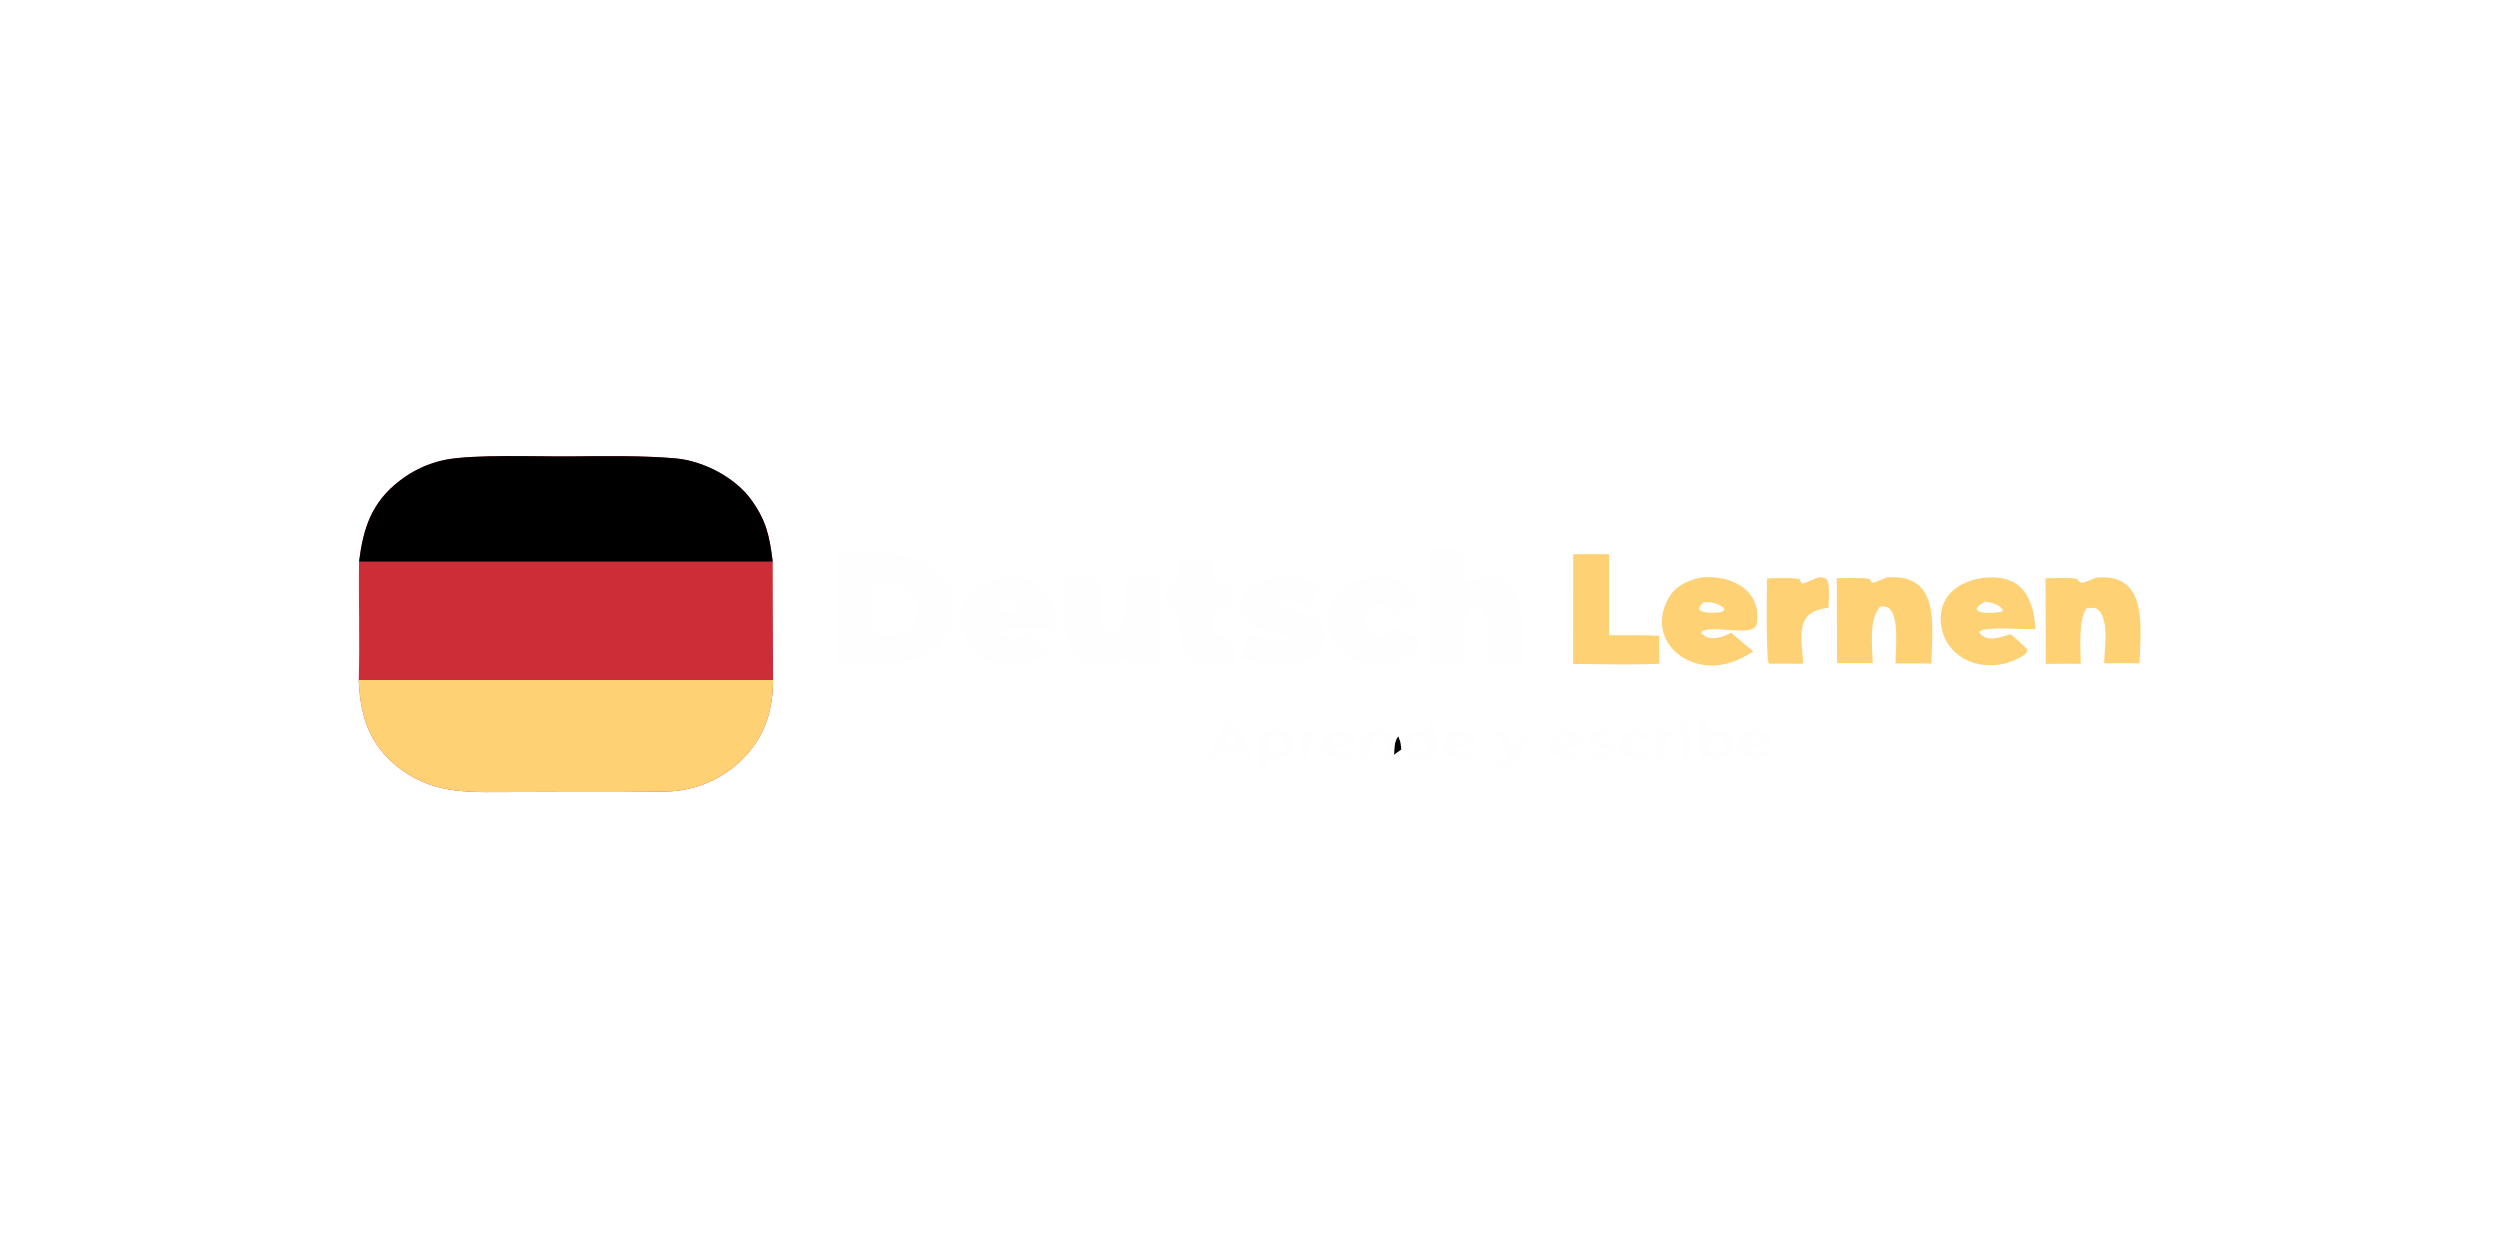
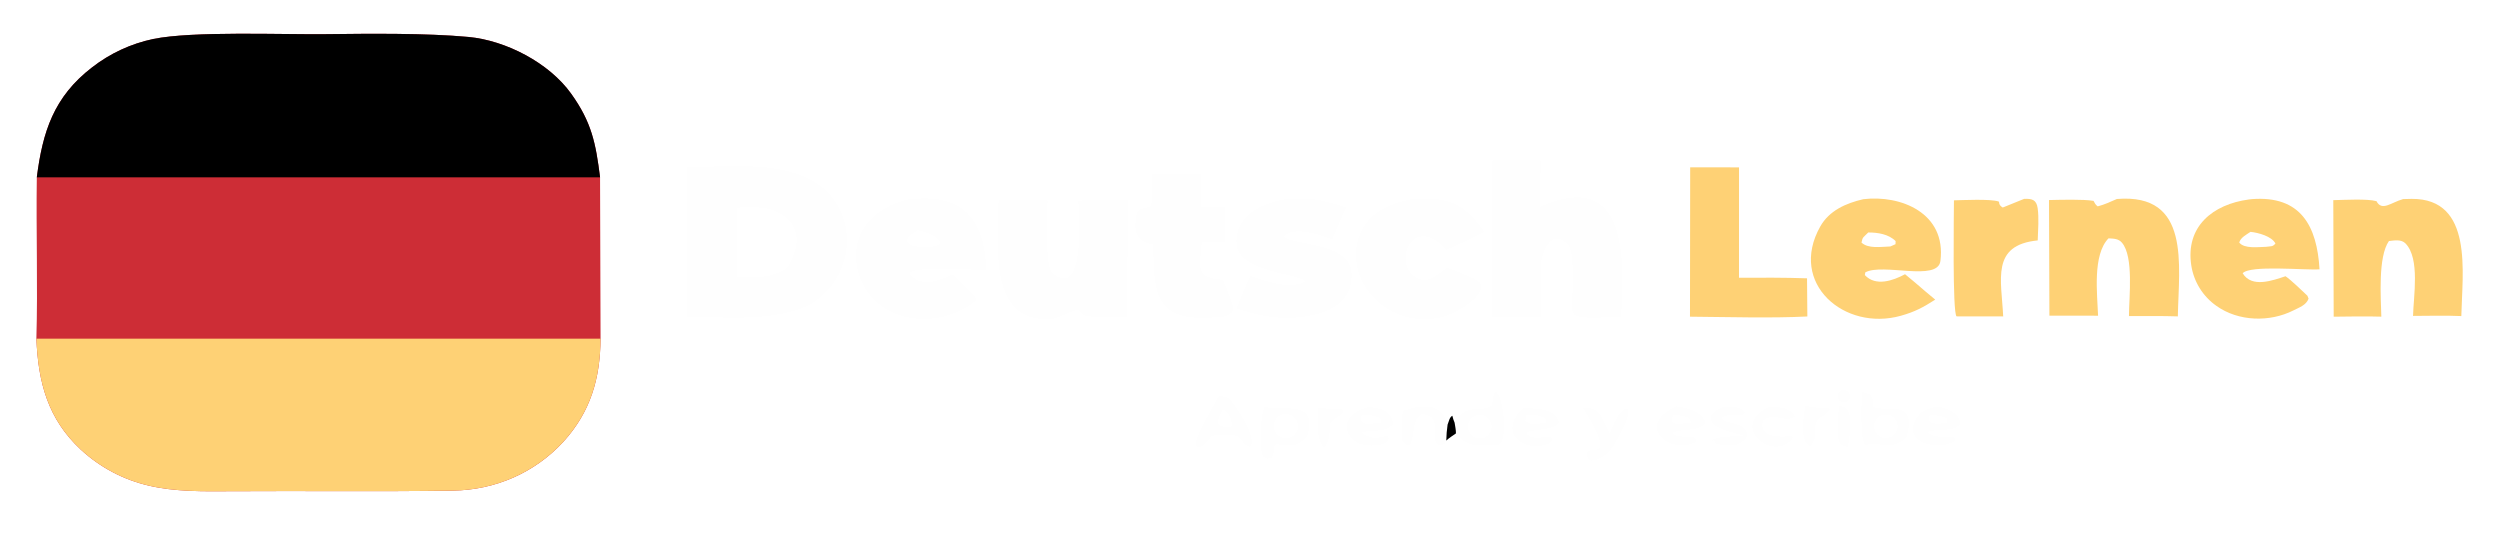
- <svg xmlns="http://www.w3.org/2000/svg" width="1536" height="768" viewBox="0 0 1536 768">
-   <path fill="#CD2D36" d="M220.61 345.022C223.235 324.523 228.196 308.749 245.562 295.381C253.653 289.094 263.066 284.724 273.091 282.602C290.922 278.943 331.149 280.653 350.89 280.418C370.257 280.188 396.384 279.908 415.362 281.671C432.219 283.236 451.731 293.323 461.727 307.295C470.935 320.168 472.798 329.535 474.747 345.001L474.975 417.804C474.835 435.847 470.448 450.826 458.19 464.332C445.217 478.386 427.407 486.081 408.364 486.366C374.883 486.866 341.48 486.42 308.004 486.638C295.805 486.717 283.082 486.926 271.162 484.127C259.708 481.471 249.142 475.882 240.499 467.91C225.617 454.121 221.215 437.532 220.41 417.809C221.111 394.299 220.25 368.888 220.61 345.022Z" />
-   <path fill="#FED175" d="M220.41 417.809L474.975 417.804C474.835 435.847 470.448 450.826 458.19 464.332C445.217 478.386 427.407 486.081 408.364 486.366C374.883 486.866 341.48 486.42 308.004 486.638C295.805 486.717 283.082 486.926 271.162 484.127C259.708 481.471 249.142 475.882 240.499 467.91C225.617 454.121 221.215 437.532 220.41 417.809Z" />
-   <path d="M220.61 345.022C223.235 324.523 228.196 308.749 245.562 295.381C253.653 289.094 263.066 284.724 273.091 282.602C290.922 278.943 331.149 280.653 350.89 280.418C370.257 280.188 396.384 279.908 415.362 281.671C432.219 283.236 451.731 293.323 461.727 307.295C470.935 320.168 472.798 329.535 474.747 345.001L220.61 345.022Z" />
-   <path fill="#FEFEFE" d="M525.317 340.15C539.252 339.81 553.937 339.258 566.972 344.769C592.327 355.49 592.079 389.717 568.79 402.775C552.657 410.136 531.886 408.154 514.07 407.866L514.088 340.308L525.317 340.15ZM536.353 390.005C545.088 390.092 551.28 390.817 558.971 386.105C564.275 378.034 566.29 367.911 556.924 361.881C550.469 357.725 543.751 358.483 536.45 358.669C536.493 369.114 536.461 379.56 536.353 390.005Z" />
-   <path fill="#FEFEFE" d="M877.39 337.323L899.085 337.367C899.141 344.356 899.056 351.346 898.83 358.332C939.037 340.435 936.735 382.689 935.455 407.976C928.83 407.872 919.955 409.285 914.714 407.286C912.828 405.019 913.484 404.672 913.404 400.946C913.495 396.702 914.483 378.809 911.709 375.718C903.758 366.859 898.791 379.623 899.132 387.424C899.39 393.308 899.242 401.518 899.35 407.945L877.258 408.02L877.39 337.323Z" />
-   <path fill="#FEFEFE" d="M705.117 355.146C707.599 355.069 710.273 355.159 712.771 355.199L712.678 407.919C707.822 408.001 702.602 408.157 697.764 407.916C693.393 407.698 693.148 407.62 690.726 404.913C687.521 404.661 682.705 408.426 678.639 408.816C661.899 410.421 655.887 398.405 654.646 384.02C653.728 375.095 654.293 364.469 654.572 355.403L676.666 355.322C676.525 361.948 675.444 385.362 678.744 388.132C694.505 401.359 690.594 358.002 690.527 355.503L705.117 355.146Z" />
-   <path fill="#FED175" d="M1159.13 354.787C1192.53 352.038 1187.08 384.403 1186.64 407.758C1179.49 407.509 1171.79 407.631 1164.59 407.615C1164.61 398.989 1166.79 380.869 1161.45 374.53C1159.86 372.643 1157.67 372.666 1155.35 372.547C1148.11 380.051 1150.28 397.461 1150.65 407.446L1128.69 407.428L1128.51 355.259C1133.64 355.161 1143.96 354.833 1148.6 355.633C1149.25 356.791 1149.41 357.279 1150.48 358.114C1153.54 357.324 1156.24 356.05 1159.13 354.787Z" />
-   <path fill="#FED175" d="M1288.27 354.829C1289.55 354.777 1290.83 354.744 1292.11 354.732C1320.2 354.524 1314.93 388.3 1314.55 407.611C1307.66 407.299 1299.73 407.511 1292.76 407.537C1292.97 398.812 1295.98 381.656 1289.39 374.87C1287.47 372.893 1284.47 373.463 1281.88 373.758C1276.92 380.899 1278.24 399.106 1278.46 407.878C1271.4 407.654 1264.05 407.828 1256.96 407.895L1256.78 355.313C1261.61 355.207 1272.09 354.603 1276.26 355.761C1278.75 360.486 1282.78 356.378 1288.27 354.829Z" />
-   <path fill="#FED175" d="M1044.74 354.876C1061.55 352.856 1082.24 361.039 1079.52 382.746C1078.33 392.234 1053.57 383.564 1045.62 387.893L1045.41 389.119C1050.35 394.433 1058.29 391.566 1063.55 388.728C1066.64 391.188 1069.78 393.966 1072.8 396.539L1077.18 400.193C1071.77 403.642 1068.11 405.666 1061.65 407.476C1036.22 414.601 1010.84 392.891 1025.29 367.213C1029.32 360.046 1036.85 356.688 1044.74 354.876ZM1056.94 376.204L1059.25 375.18L1059.3 373.785C1056.17 370.639 1051.23 369.878 1046.96 369.891C1044.71 372.208 1044.43 371.764 1043.9 374.449C1046.99 377.301 1052.46 376.355 1056.94 376.204Z" />
-   <path fill="#FEFEFE" d="M614.267 354.88C616.099 354.729 617.935 354.621 619.773 354.555C641.429 353.901 648.527 367.801 648.959 386.9C642.318 386.687 619.175 385.176 614.639 387.763L614.52 388.893C620.215 394.922 627.657 391.706 633.827 388.793L640.894 395.799C642.644 397.314 644.329 398.402 644.27 400.686C633.248 409.648 616.314 411.849 603.906 404.438C597.444 400.666 592.809 394.411 591.081 387.13C587.115 370.005 598.241 358.361 614.267 354.88ZM624.663 376.259C626.986 375.718 626.963 376.129 628.302 374.531C626.681 371.145 621.646 369.549 618.116 368.88C615.931 370.316 613.783 371.306 613.048 373.737C614.788 377.098 621.161 376.367 624.663 376.259Z" />
-   <path fill="#FED175" d="M1218.62 355.009C1219.12 354.932 1219.63 354.875 1220.14 354.839C1242.12 353.192 1249.43 366.972 1250.57 386.52C1244.04 387.005 1219.33 384.488 1215.89 388.284C1219.98 395.123 1229.59 391.487 1235.22 389.633C1237.79 391.384 1242.6 396.102 1245.1 398.428L1245.63 399.747C1244.58 402.673 1241.41 403.73 1238.82 405.043C1228.11 410.468 1213.96 410.097 1204.05 403.015C1197.94 398.733 1193.85 392.145 1192.71 384.774C1190.01 367.156 1202.48 357.195 1218.62 355.009ZM1226.44 376.361C1228.9 376.017 1229.35 376.418 1230.68 374.882C1229.03 371.588 1222.87 369.969 1219.43 369.615C1217.41 370.97 1214.99 372.174 1214.34 374.42C1216.6 377.339 1222.85 376.445 1226.44 376.361Z" />
-   <path fill="#FEFEFE" d="M783.6 354.979C795.207 353.905 800.292 355.118 811.408 358.599C809.312 362.882 807.068 368.47 805.13 372.929C799.746 371.007 787.622 366.767 783.358 371.68C787.389 376.102 813.577 373.989 813.851 388.714C814.137 404.031 799.342 407.616 786.938 408.376C777.537 408.652 770.803 406.997 761.991 404.232C763.956 398.856 765.776 394.702 768.167 389.49C769.394 389.919 770.626 390.335 771.862 390.738C778.079 392.756 786.746 395.265 792.89 392.126C791.439 388.347 762.831 388.169 761.945 375.125C761.084 362.431 773.047 356.769 783.6 354.979Z" />
-   <path fill="#FED175" d="M966.612 340.498L988.652 340.52L988.638 390.32C998.955 390.277 1009.01 390.21 1019.33 390.577L1019.48 407.791C1003.53 408.623 982.795 408.022 966.52 407.885L966.612 340.498Z" />
-   <path fill="#FEFEFE" d="M840.881 354.901C856.838 353.693 864.499 356.315 873.739 369.604C867.824 372.623 862.75 375.071 856.662 377.708C840.302 359.759 831.058 386.798 845.109 391.122C848.903 392.289 853.769 388.183 856.801 385.817C861.4 387.358 864.646 388.76 869.069 390.727C871.848 392.611 871.497 391.781 872.505 394.52C871.433 400.562 859.92 406.738 854.375 408.106C845.9 410.141 836.963 408.676 829.583 404.04C817.231 396.263 811.394 379.864 819.612 366.969C824.402 359.451 832.575 356.559 840.881 354.901Z" />
-   <path fill="#FEFEFE" d="M723.885 343.497C730.946 343.314 738.822 343.441 745.938 343.418L745.807 358.442L756.872 358.473L756.847 374.343L746.225 374.324C745.443 385.737 742.91 390.345 755.697 391.22C757.497 394.809 759.101 399.757 760.484 403.619C760.45 404.343 760.117 405.135 759.881 405.855C756.502 408.563 754.337 408.003 750.33 408.269C724.465 409.983 724.697 396.144 724.342 375.314C716.441 374.005 715.443 369.481 716.786 362.17C717.543 358.052 719.893 359.965 723.266 357.9C724.285 354.549 723.925 347.301 723.885 343.497Z" />
-   <path fill="#FED175" d="M1117.27 354.736C1120.78 354.586 1122.84 355.063 1123.39 358.912C1124.03 363.392 1123.57 368.959 1123.42 373.473C1102.23 375.571 1107.05 391.103 1107.84 407.775L1087.46 407.758L1086.78 407.731C1084.91 405.826 1085.6 361.371 1085.62 355.39C1089.21 355.322 1102.1 354.656 1105.77 355.919C1106.3 356.103 1105.43 357.313 1107.63 358.639C1110.86 357.372 1114.07 356.071 1117.27 354.736Z" />
-   <path fill="#FEFEFE" d="M774.671 448.38C780.829 451.353 797.907 444.334 794.248 460.329C793.578 463.261 790.453 464.773 787.954 465.971C785.561 465.995 782.324 465.648 779.863 465.453C777.271 467.495 780.044 467.989 777.653 471.572C775.356 472.076 776.318 472.155 774.003 471.094C772.176 468.688 772.513 451.773 774.671 448.38ZM785.67 462.549C788.507 461.755 790.213 458.864 789.537 455.996C788.861 453.129 786.044 451.304 783.15 451.86C781.169 452.241 779.555 453.678 778.947 455.602C778.34 457.526 778.835 459.628 780.238 461.079C781.641 462.529 783.727 463.093 785.67 462.549Z" />
-   <path fill="#FEFEFE" d="M1044.05 441.889C1045.92 442.208 1046.26 442.348 1047.99 443.159C1049.49 445.647 1049.02 445.259 1049.11 448.527C1053.76 451.44 1069.94 444.134 1064.05 462.573C1060.7 465.335 1056.57 466.748 1052.38 465.543C1049.49 464.713 1048.44 465.663 1045.48 465.629C1043.16 462.924 1044.01 446.415 1044.05 441.889ZM1057.2 462.159C1058.95 461.325 1060.1 459.608 1060.22 457.676C1060.33 455.743 1059.39 453.9 1057.76 452.863C1056.12 451.826 1054.05 451.758 1052.36 452.686C1049.83 454.067 1048.86 457.213 1050.17 459.779C1051.48 462.346 1054.6 463.401 1057.2 462.159Z" />
-   <path fill="#FEFEFE" d="M860.322 455.725C866.264 446.127 870.996 451.809 877.168 447.94C877.432 446.29 877.796 442.783 878.644 441.601C882.547 443.155 884.79 465.604 879.577 465.728C871.232 465.926 866.235 467.297 860.918 460.554C860.966 459.236 860.542 457.097 860.322 455.725ZM873.882 462.389C876.564 461.183 877.769 458.037 876.579 455.347C875.389 452.657 872.25 451.433 869.553 452.607C866.832 453.791 865.595 456.962 866.796 459.676C867.996 462.389 871.176 463.607 873.882 462.389Z" />
-   <path fill="#FEFEFE" d="M753.932 443.733C755.516 443.839 757.813 443.953 758.894 445.14C761.946 448.49 771.502 462.889 768.087 466.592C763.473 465.201 765.189 462.365 760.688 461.356C758.361 461.302 752.828 461.106 750.853 461.657C749.952 461.908 747.763 467.114 744.146 466.765L743.42 465.664C743.126 462.363 751.796 447.578 753.932 443.733ZM759.505 457.792C760.53 454.893 758.227 450.825 755.745 449.621C754.406 452.497 753.334 453.577 753.584 456.385C755.251 457.84 757.172 457.638 759.505 457.792Z" />
-   <path fill="#FEFEFE" d="M821.769 448.658C826.87 449.056 831.933 450.357 832.506 456.364C828.58 460.616 823.232 458.51 818.534 460.148L819.154 461.046C824.215 463.18 824.375 462.801 829.998 461.678L830.622 462.649L830.146 464.137C827.083 466.843 818.5 466.415 815.749 464.293C806.863 457.44 813.843 450.116 821.769 448.658ZM827.005 455.818L827.185 454.194C824.654 452.002 821.715 452.369 818.248 452.417L817.969 454.833C819.985 456.611 820.795 456.247 823.942 456.041C824.964 455.973 825.984 455.899 827.005 455.818Z" />
-   <path fill="#FEFEFE" d="M1077.54 448.541C1082.05 448.652 1088.38 451.3 1088.41 456.432C1085.41 459.886 1078.31 458.315 1073.54 459.866C1075.9 462.615 1081.79 462.209 1085.16 462.054C1086.26 462.767 1085.88 462.272 1086.18 463.69C1080.38 468.673 1061.27 465.456 1068.93 453.48C1071.28 449.8 1073.66 449.656 1077.54 448.541ZM1082.66 455.803L1082.62 454.074C1080.9 452.425 1077.24 452.425 1074.71 452.211L1074.25 454.893C1076.32 456.875 1079.8 456.022 1082.66 455.803Z" />
-   <path fill="#FEFEFE" d="M960.362 448.375C964.415 448.553 972.627 451.135 973.437 455.746C970.132 460.032 964.027 458.052 958.75 460.143L959.419 461.16C961.495 462.177 965.035 462.068 967.461 462.148C968.509 462.376 968.528 462.571 969.418 463.277L968.899 464.527C958.293 470.29 940.851 457.433 960.362 448.375ZM967.085 455.846C966.557 452.18 962.282 452.614 958.905 452.198L958.196 454.965C959.858 456.486 959.885 456.27 962.812 456.127C964.238 456.048 965.662 455.954 967.085 455.846Z" />
-   <path fill="#FEFEFE" d="M891.101 449.257C896.177 449.187 905.957 449.078 907.41 455.649C904.502 459.255 898.071 458.391 892.905 459.895L892.885 460.905C894.692 462.415 895.643 462.363 897.922 462.64C900.181 462.227 901.652 461.744 903.847 462.371L904.339 463.498L903.221 464.912C892.427 469.723 879.194 460.86 891.101 449.257ZM901.555 455.702L901.867 454.274C899.59 452.162 895.725 452.18 892.746 452.231L892.184 454.928C894.658 457.163 898.269 456.063 901.555 455.702Z" />
-   <path fill="#FEFEFE" d="M918.156 448.886C926.53 448.858 926.636 453.902 930.287 460.629C931.613 457.523 934.611 449.243 938.373 449.333C939.509 453.906 935.187 460.311 932.933 464.419C930.788 468.65 926.882 472.559 921.87 472.827C919.884 471.397 920.481 472.229 919.856 469.407C921.724 466.7 922.666 469.879 925.973 466.819C926.762 462.066 920.796 453.348 918.156 448.886Z" />
-   <path fill="#FEFEFE" d="M856.557 463.781L855.83 465.151C853.451 466.085 854.402 466.106 852.245 465.231C849.419 461.143 855.137 452.473 845.444 451.827C840.966 454.623 842.629 459.768 840.402 465.53L839.183 466.05C837.658 464.953 836.18 464.056 836.363 461.904C836.527 460.604 836.187 450.672 837.398 450.264C845.636 447.488 854.841 446.644 857.153 456.574C856.808 459.262 856.607 461.078 856.557 463.781Z" />
-   <path fill="#FEFEFE" d="M981.909 448.481C985.3 448.587 989.348 448.277 991.469 451.145C989.61 454.056 984.269 450.864 980.963 453.357C980.815 456.873 993.703 454.784 992.068 462.336C990.465 464.497 989.117 464.859 986.644 465.928C983.031 465.907 981.601 465.904 978.091 465.199L977.483 463.51L975.965 464.106C978.253 461.37 987.957 461.988 991.476 461.854C986.563 459.961 975.092 458.796 975.905 452.612C977.341 450.366 979.485 449.644 981.909 448.481Z" />
-   <path fill="#FEFEFE" d="M1002.37 448.528C1005.91 448.396 1012.57 449.068 1013.83 452.947C1009.55 456.084 1004.54 450.554 999.383 454.842C997.724 461.856 1005.52 462.218 1010.08 461.923C1010.35 461.816 1012.02 461.615 1012.43 461.559L1012.91 462.621C1004.7 474.106 983.29 457.333 1002.37 448.528Z" />
-   <path fill="#FEFEFE" d="M1018.65 448.008C1023.91 449.7 1026.92 448.281 1029.54 449.424L1029.51 449.986C1026.33 454.399 1024 451.984 1023 457.318C1023.03 461.128 1023.36 463.151 1020.95 466.2C1015.7 465.234 1017.8 451.876 1018.65 448.008Z" />
-   <path fill="#FEFEFE" d="M798.694 448.868C803.941 449.559 804.015 449.717 809.478 449.524L810.305 450.345C809.005 453.523 805.495 452.827 804.07 456.647C803.917 459.962 804.017 464.379 801.478 466.789C797.657 464.225 798.525 452.852 798.694 448.868Z" />
-   <path fill="#FEFEFE" d="M1033.8 447.94C1035.82 448.498 1036.07 448.591 1037.68 449.926C1040.01 455.226 1038.54 460.995 1037.77 466.795C1035.32 465.878 1033.99 465.875 1033.51 462.854C1032.76 458.126 1033.38 452.684 1033.8 447.94Z" />
-   <path d="M857.153 456.574C857.804 454.896 858.036 453.256 859.295 452.586C859.616 453.939 859.799 454.434 860.322 455.725C860.542 457.097 860.966 459.236 860.918 460.554C859.673 461.426 857.572 462.78 856.557 463.781C856.607 461.078 856.808 459.262 857.153 456.574Z" />
-   <path fill="#FEFEFE" d="M1034.36 441.384C1035.64 440.537 1037.37 440.872 1038.24 442.137C1039.11 443.403 1038.81 445.133 1037.57 446.031C1036.74 446.627 1035.65 446.729 1034.72 446.296C1033.8 445.864 1033.18 444.965 1033.1 443.946C1033.03 442.927 1033.51 441.948 1034.36 441.384Z" />
+ <svg xmlns="http://www.w3.org/2000/svg" width="1128" height="249" viewBox="0 0 1128 249">
+   <clipPath id="cl_3">
+     <rect width="1128" height="249" />
+   </clipPath>
+   <g clip-path="url(#cl_3)">
+     <path fill="#CD2D36" transform="translate(-204 -265)" d="M220.61 345.022C223.235 324.523 228.196 308.749 245.562 295.381C253.653 289.094 263.066 284.724 273.091 282.602C290.922 278.943 331.149 280.653 350.89 280.418C370.257 280.188 396.384 279.908 415.362 281.671C432.219 283.236 451.731 293.323 461.727 307.295C470.935 320.168 472.798 329.535 474.747 345.001L474.975 417.804C474.835 435.847 470.448 450.826 458.19 464.332C445.217 478.386 427.407 486.081 408.364 486.366C374.883 486.866 341.48 486.42 308.004 486.638C295.805 486.717 283.082 486.926 271.162 484.127C259.708 481.471 249.142 475.882 240.499 467.91C225.617 454.121 221.215 437.532 220.41 417.809C221.111 394.299 220.25 368.888 220.61 345.022Z" />
+     <path fill="#FED175" transform="translate(-204 -265)" d="M220.41 417.809L474.975 417.804C474.835 435.847 470.448 450.826 458.19 464.332C445.217 478.386 427.407 486.081 408.364 486.366C374.883 486.866 341.48 486.42 308.004 486.638C295.805 486.717 283.082 486.926 271.162 484.127C259.708 481.471 249.142 475.882 240.499 467.91C225.617 454.121 221.215 437.532 220.41 417.809Z" />
+     <path transform="translate(-204 -265)" d="M220.61 345.022C223.235 324.523 228.196 308.749 245.562 295.381C253.653 289.094 263.066 284.724 273.091 282.602C290.922 278.943 331.149 280.653 350.89 280.418C370.257 280.188 396.384 279.908 415.362 281.671C432.219 283.236 451.731 293.323 461.727 307.295C470.935 320.168 472.798 329.535 474.747 345.001L220.61 345.022Z" />
+     <path fill="#FEFEFE" transform="translate(-204 -265)" d="M525.317 340.15C539.252 339.81 553.937 339.258 566.972 344.769C592.327 355.49 592.079 389.717 568.79 402.775C552.657 410.136 531.886 408.154 514.07 407.866L514.088 340.308L525.317 340.15ZM536.353 390.005C545.088 390.092 551.28 390.817 558.971 386.105C564.275 378.034 566.29 367.911 556.924 361.881C550.469 357.725 543.751 358.483 536.45 358.669C536.493 369.114 536.461 379.56 536.353 390.005Z" />
+     <path fill="#FEFEFE" transform="translate(-204 -265)" d="M877.39 337.323L899.085 337.367C899.141 344.356 899.056 351.346 898.83 358.332C939.037 340.435 936.735 382.689 935.455 407.976C928.83 407.872 919.955 409.285 914.714 407.286C912.828 405.019 913.484 404.672 913.404 400.946C913.495 396.702 914.483 378.809 911.709 375.718C903.758 366.859 898.791 379.623 899.132 387.424C899.39 393.308 899.242 401.518 899.35 407.945L877.258 408.02L877.39 337.323Z" />
+     <path fill="#FEFEFE" transform="translate(-204 -265)" d="M705.117 355.146C707.599 355.069 710.273 355.159 712.771 355.199L712.678 407.919C707.822 408.001 702.602 408.157 697.764 407.916C693.393 407.698 693.148 407.62 690.726 404.913C687.521 404.661 682.705 408.426 678.639 408.816C661.899 410.421 655.887 398.405 654.646 384.02C653.728 375.095 654.293 364.469 654.572 355.403L676.666 355.322C676.525 361.948 675.444 385.362 678.744 388.132C694.505 401.359 690.594 358.002 690.527 355.503L705.117 355.146Z" />
+     <path fill="#FED175" transform="translate(-204 -265)" d="M1159.13 354.787C1192.53 352.038 1187.08 384.403 1186.64 407.758C1179.49 407.509 1171.79 407.631 1164.59 407.615C1164.61 398.989 1166.79 380.869 1161.45 374.53C1159.86 372.643 1157.67 372.666 1155.35 372.547C1148.11 380.051 1150.28 397.461 1150.65 407.446L1128.69 407.428L1128.51 355.259C1133.64 355.161 1143.96 354.833 1148.6 355.633C1149.25 356.791 1149.41 357.279 1150.48 358.114C1153.54 357.324 1156.24 356.05 1159.13 354.787Z" />
+     <path fill="#FED175" transform="translate(-204 -265)" d="M1288.27 354.829C1289.55 354.777 1290.83 354.744 1292.11 354.732C1320.2 354.524 1314.93 388.3 1314.55 407.611C1307.66 407.299 1299.73 407.511 1292.76 407.537C1292.97 398.812 1295.98 381.656 1289.39 374.87C1287.47 372.893 1284.47 373.463 1281.88 373.758C1276.92 380.899 1278.24 399.106 1278.46 407.878C1271.4 407.654 1264.05 407.828 1256.96 407.895L1256.78 355.313C1261.61 355.207 1272.09 354.603 1276.26 355.761C1278.75 360.486 1282.78 356.378 1288.27 354.829Z" />
+     <path fill="#FED175" transform="translate(-204 -265)" d="M1044.74 354.876C1061.55 352.856 1082.24 361.039 1079.52 382.746C1078.33 392.234 1053.57 383.564 1045.62 387.893L1045.41 389.119C1050.35 394.433 1058.29 391.566 1063.55 388.728C1066.64 391.188 1069.78 393.966 1072.8 396.539L1077.18 400.193C1071.77 403.642 1068.11 405.666 1061.65 407.476C1036.22 414.601 1010.84 392.891 1025.29 367.213C1029.32 360.046 1036.85 356.688 1044.74 354.876ZM1056.94 376.204L1059.25 375.18L1059.3 373.785C1056.17 370.639 1051.23 369.878 1046.96 369.891C1044.71 372.208 1044.43 371.764 1043.9 374.449C1046.99 377.301 1052.46 376.355 1056.94 376.204Z" />
+     <path fill="#FEFEFE" transform="translate(-204 -265)" d="M614.267 354.88C616.099 354.729 617.935 354.621 619.773 354.555C641.429 353.901 648.527 367.801 648.959 386.9C642.318 386.687 619.175 385.176 614.639 387.763L614.52 388.893C620.215 394.922 627.657 391.706 633.827 388.793L640.894 395.799C642.644 397.314 644.329 398.402 644.27 400.686C633.248 409.648 616.314 411.849 603.906 404.438C597.444 400.666 592.809 394.411 591.081 387.13C587.115 370.005 598.241 358.361 614.267 354.88ZM624.663 376.259C626.986 375.718 626.963 376.129 628.302 374.531C626.681 371.145 621.646 369.549 618.116 368.88C615.931 370.316 613.783 371.306 613.048 373.737C614.788 377.098 621.161 376.367 624.663 376.259Z" />
+     <path fill="#FED175" transform="translate(-204 -265)" d="M1218.62 355.009C1219.12 354.932 1219.63 354.875 1220.14 354.839C1242.12 353.192 1249.43 366.972 1250.57 386.52C1244.04 387.005 1219.33 384.488 1215.89 388.284C1219.98 395.123 1229.59 391.487 1235.22 389.633C1237.79 391.384 1242.6 396.102 1245.1 398.428L1245.63 399.747C1244.58 402.673 1241.41 403.73 1238.82 405.043C1228.11 410.468 1213.96 410.097 1204.05 403.015C1197.94 398.733 1193.85 392.145 1192.71 384.774C1190.01 367.156 1202.48 357.195 1218.62 355.009ZM1226.44 376.361C1228.9 376.017 1229.35 376.418 1230.68 374.882C1229.03 371.588 1222.87 369.969 1219.43 369.615C1217.41 370.97 1214.99 372.174 1214.34 374.42C1216.6 377.339 1222.85 376.445 1226.44 376.361Z" />
+     <path fill="#FEFEFE" transform="translate(-204 -265)" d="M783.6 354.979C795.207 353.905 800.292 355.118 811.408 358.599C809.312 362.882 807.068 368.47 805.13 372.929C799.746 371.007 787.622 366.767 783.358 371.68C787.389 376.102 813.577 373.989 813.851 388.714C814.137 404.031 799.342 407.616 786.938 408.376C777.537 408.652 770.803 406.997 761.991 404.232C763.956 398.856 765.776 394.702 768.167 389.49C769.394 389.919 770.626 390.335 771.862 390.738C778.079 392.756 786.746 395.265 792.89 392.126C791.439 388.347 762.831 388.169 761.945 375.125C761.084 362.431 773.047 356.769 783.6 354.979Z" />
+     <path fill="#FED175" transform="translate(-204 -265)" d="M966.612 340.498L988.652 340.52L988.638 390.32C998.955 390.277 1009.01 390.21 1019.33 390.577L1019.48 407.791C1003.53 408.623 982.795 408.022 966.52 407.885L966.612 340.498Z" />
+     <path fill="#FEFEFE" transform="translate(-204 -265)" d="M840.881 354.901C856.838 353.693 864.499 356.315 873.739 369.604C867.824 372.623 862.75 375.071 856.662 377.708C840.302 359.759 831.058 386.798 845.109 391.122C848.903 392.289 853.769 388.183 856.801 385.817C861.4 387.358 864.646 388.76 869.069 390.727C871.848 392.611 871.497 391.781 872.505 394.52C871.433 400.562 859.92 406.738 854.375 408.106C845.9 410.141 836.963 408.676 829.583 404.04C817.231 396.263 811.394 379.864 819.612 366.969C824.402 359.451 832.575 356.559 840.881 354.901Z" />
+     <path fill="#FEFEFE" transform="translate(-204 -265)" d="M723.885 343.497C730.946 343.314 738.822 343.441 745.938 343.418L745.807 358.442L756.872 358.473L756.847 374.343L746.225 374.324C745.443 385.737 742.91 390.345 755.697 391.22C757.497 394.809 759.101 399.757 760.484 403.619C760.45 404.343 760.117 405.135 759.881 405.855C756.502 408.563 754.337 408.003 750.33 408.269C724.465 409.983 724.697 396.144 724.342 375.314C716.441 374.005 715.443 369.481 716.786 362.17C717.543 358.052 719.893 359.965 723.266 357.9C724.285 354.549 723.925 347.301 723.885 343.497Z" />
+     <path fill="#FED175" transform="translate(-204 -265)" d="M1117.27 354.736C1120.78 354.586 1122.84 355.063 1123.39 358.912C1124.03 363.392 1123.57 368.959 1123.42 373.473C1102.23 375.571 1107.05 391.103 1107.84 407.775L1087.46 407.758L1086.78 407.731C1084.91 405.826 1085.6 361.371 1085.62 355.39C1089.21 355.322 1102.1 354.656 1105.77 355.919C1106.3 356.103 1105.43 357.313 1107.63 358.639C1110.86 357.372 1114.07 356.071 1117.27 354.736Z" />
+     <path fill="#FEFEFE" transform="translate(-204 -265)" d="M774.671 448.38C780.829 451.353 797.907 444.334 794.248 460.329C793.578 463.261 790.453 464.773 787.954 465.971C785.561 465.995 782.324 465.648 779.863 465.453C777.271 467.495 780.044 467.989 777.653 471.572C775.356 472.076 776.318 472.155 774.003 471.094C772.176 468.688 772.513 451.773 774.671 448.38ZM785.67 462.549C788.507 461.755 790.213 458.864 789.537 455.996C788.861 453.129 786.044 451.304 783.15 451.86C781.169 452.241 779.555 453.678 778.947 455.602C778.34 457.526 778.835 459.628 780.238 461.079C781.641 462.529 783.727 463.093 785.67 462.549Z" />
+     <path fill="#FEFEFE" transform="translate(-204 -265)" d="M1044.05 441.889C1045.92 442.208 1046.26 442.348 1047.99 443.159C1049.49 445.647 1049.02 445.259 1049.11 448.527C1053.76 451.44 1069.94 444.134 1064.05 462.573C1060.7 465.335 1056.57 466.748 1052.38 465.543C1049.49 464.713 1048.44 465.663 1045.48 465.629C1043.16 462.924 1044.01 446.415 1044.05 441.889ZM1057.2 462.159C1058.95 461.325 1060.1 459.608 1060.22 457.676C1060.33 455.743 1059.39 453.9 1057.76 452.863C1056.12 451.826 1054.05 451.758 1052.36 452.686C1049.83 454.067 1048.86 457.213 1050.17 459.779C1051.48 462.346 1054.6 463.401 1057.2 462.159Z" />
+     <path fill="#FEFEFE" transform="translate(-204 -265)" d="M860.322 455.725C866.264 446.127 870.996 451.809 877.168 447.94C877.432 446.29 877.796 442.783 878.644 441.601C882.547 443.155 884.79 465.604 879.577 465.728C871.232 465.926 866.235 467.297 860.918 460.554C860.966 459.236 860.542 457.097 860.322 455.725ZM873.882 462.389C876.564 461.183 877.769 458.037 876.579 455.347C875.389 452.657 872.25 451.433 869.553 452.607C866.832 453.791 865.595 456.962 866.796 459.676C867.996 462.389 871.176 463.607 873.882 462.389Z" />
+     <path fill="#FEFEFE" transform="translate(-204 -265)" d="M753.932 443.733C755.516 443.839 757.813 443.953 758.894 445.14C761.946 448.49 771.502 462.889 768.087 466.592C763.473 465.201 765.189 462.365 760.688 461.356C758.361 461.302 752.828 461.106 750.853 461.657C749.952 461.908 747.763 467.114 744.146 466.765L743.42 465.664C743.126 462.363 751.796 447.578 753.932 443.733ZM759.505 457.792C760.53 454.893 758.227 450.825 755.745 449.621C754.406 452.497 753.334 453.577 753.584 456.385C755.251 457.84 757.172 457.638 759.505 457.792Z" />
+     <path fill="#FEFEFE" transform="translate(-204 -265)" d="M821.769 448.658C826.87 449.056 831.933 450.357 832.506 456.364C828.58 460.616 823.232 458.51 818.534 460.148L819.154 461.046C824.215 463.18 824.375 462.801 829.998 461.678L830.622 462.649L830.146 464.137C827.083 466.843 818.5 466.415 815.749 464.293C806.863 457.44 813.843 450.116 821.769 448.658ZM827.005 455.818L827.185 454.194C824.654 452.002 821.715 452.369 818.248 452.417L817.969 454.833C819.985 456.611 820.795 456.247 823.942 456.041C824.964 455.973 825.984 455.899 827.005 455.818Z" />
+     <path fill="#FEFEFE" transform="translate(-204 -265)" d="M1077.54 448.541C1082.05 448.652 1088.38 451.3 1088.41 456.432C1085.41 459.886 1078.31 458.315 1073.54 459.866C1075.9 462.615 1081.79 462.209 1085.16 462.054C1086.26 462.767 1085.88 462.272 1086.18 463.69C1080.38 468.673 1061.27 465.456 1068.93 453.48C1071.28 449.8 1073.66 449.656 1077.54 448.541ZM1082.66 455.803L1082.62 454.074C1080.9 452.425 1077.24 452.425 1074.71 452.211L1074.25 454.893C1076.32 456.875 1079.8 456.022 1082.66 455.803Z" />
+     <path fill="#FEFEFE" transform="translate(-204 -265)" d="M960.362 448.375C964.415 448.553 972.627 451.135 973.437 455.746C970.132 460.032 964.027 458.052 958.75 460.143L959.419 461.16C961.495 462.177 965.035 462.068 967.461 462.148C968.509 462.376 968.528 462.571 969.418 463.277L968.899 464.527C958.293 470.29 940.851 457.433 960.362 448.375ZM967.085 455.846C966.557 452.18 962.282 452.614 958.905 452.198L958.196 454.965C959.858 456.486 959.885 456.27 962.812 456.127C964.238 456.048 965.662 455.954 967.085 455.846Z" />
+     <path fill="#FEFEFE" transform="translate(-204 -265)" d="M891.101 449.257C896.177 449.187 905.957 449.078 907.41 455.649C904.502 459.255 898.071 458.391 892.905 459.895L892.885 460.905C894.692 462.415 895.643 462.363 897.922 462.64C900.181 462.227 901.652 461.744 903.847 462.371L904.339 463.498L903.221 464.912C892.427 469.723 879.194 460.86 891.101 449.257ZM901.555 455.702L901.867 454.274C899.59 452.162 895.725 452.18 892.746 452.231L892.184 454.928C894.658 457.163 898.269 456.063 901.555 455.702Z" />
+     <path fill="#FEFEFE" transform="translate(-204 -265)" d="M918.156 448.886C926.53 448.858 926.636 453.902 930.287 460.629C931.613 457.523 934.611 449.243 938.373 449.333C939.509 453.906 935.187 460.311 932.933 464.419C930.788 468.65 926.882 472.559 921.87 472.827C919.884 471.397 920.481 472.229 919.856 469.407C921.724 466.7 922.666 469.879 925.973 466.819C926.762 462.066 920.796 453.348 918.156 448.886Z" />
+     <path fill="#FEFEFE" transform="translate(-204 -265)" d="M856.557 463.781L855.83 465.151C853.451 466.085 854.402 466.106 852.245 465.231C849.419 461.143 855.137 452.473 845.444 451.827C840.966 454.623 842.629 459.768 840.402 465.53L839.183 466.05C837.658 464.953 836.18 464.056 836.363 461.904C836.527 460.604 836.187 450.672 837.398 450.264C845.636 447.488 854.841 446.644 857.153 456.574C856.808 459.262 856.607 461.078 856.557 463.781Z" />
+     <path fill="#FEFEFE" transform="translate(-204 -265)" d="M981.909 448.481C985.3 448.587 989.348 448.277 991.469 451.145C989.61 454.056 984.269 450.864 980.963 453.357C980.815 456.873 993.703 454.784 992.068 462.336C990.465 464.497 989.117 464.859 986.644 465.928C983.031 465.907 981.601 465.904 978.091 465.199L977.483 463.51L975.965 464.106C978.253 461.37 987.957 461.988 991.476 461.854C986.563 459.961 975.092 458.796 975.905 452.612C977.341 450.366 979.485 449.644 981.909 448.481Z" />
+     <path fill="#FEFEFE" transform="translate(-204 -265)" d="M1002.37 448.528C1005.91 448.396 1012.57 449.068 1013.83 452.947C1009.55 456.084 1004.54 450.554 999.383 454.842C997.724 461.856 1005.52 462.218 1010.08 461.923C1010.35 461.816 1012.02 461.615 1012.43 461.559L1012.91 462.621C1004.7 474.106 983.29 457.333 1002.37 448.528Z" />
+     <path fill="#FEFEFE" transform="translate(-204 -265)" d="M1018.65 448.008C1023.91 449.7 1026.92 448.281 1029.54 449.424L1029.51 449.986C1026.33 454.399 1024 451.984 1023 457.318C1023.03 461.128 1023.36 463.151 1020.95 466.2C1015.7 465.234 1017.8 451.876 1018.65 448.008Z" />
+     <path fill="#FEFEFE" transform="translate(-204 -265)" d="M798.694 448.868C803.941 449.559 804.015 449.717 809.478 449.524L810.305 450.345C809.005 453.523 805.495 452.827 804.07 456.647C803.917 459.962 804.017 464.379 801.478 466.789C797.657 464.225 798.525 452.852 798.694 448.868Z" />
+     <path fill="#FEFEFE" transform="translate(-204 -265)" d="M1033.8 447.94C1035.82 448.498 1036.07 448.591 1037.68 449.926C1040.01 455.226 1038.54 460.995 1037.77 466.795C1035.32 465.878 1033.99 465.875 1033.51 462.854C1032.76 458.126 1033.38 452.684 1033.8 447.94Z" />
+     <path transform="translate(-204 -265)" d="M857.153 456.574C857.804 454.896 858.036 453.256 859.295 452.586C859.616 453.939 859.799 454.434 860.322 455.725C860.542 457.097 860.966 459.236 860.918 460.554C859.673 461.426 857.572 462.78 856.557 463.781C856.607 461.078 856.808 459.262 857.153 456.574Z" />
+     <path fill="#FEFEFE" transform="translate(-204 -265)" d="M1034.36 441.384C1035.64 440.537 1037.37 440.872 1038.24 442.137C1039.11 443.403 1038.81 445.133 1037.57 446.031C1036.74 446.627 1035.65 446.729 1034.72 446.296C1033.8 445.864 1033.18 444.965 1033.1 443.946C1033.03 442.927 1033.51 441.948 1034.36 441.384Z" />
+   </g>
</svg>
